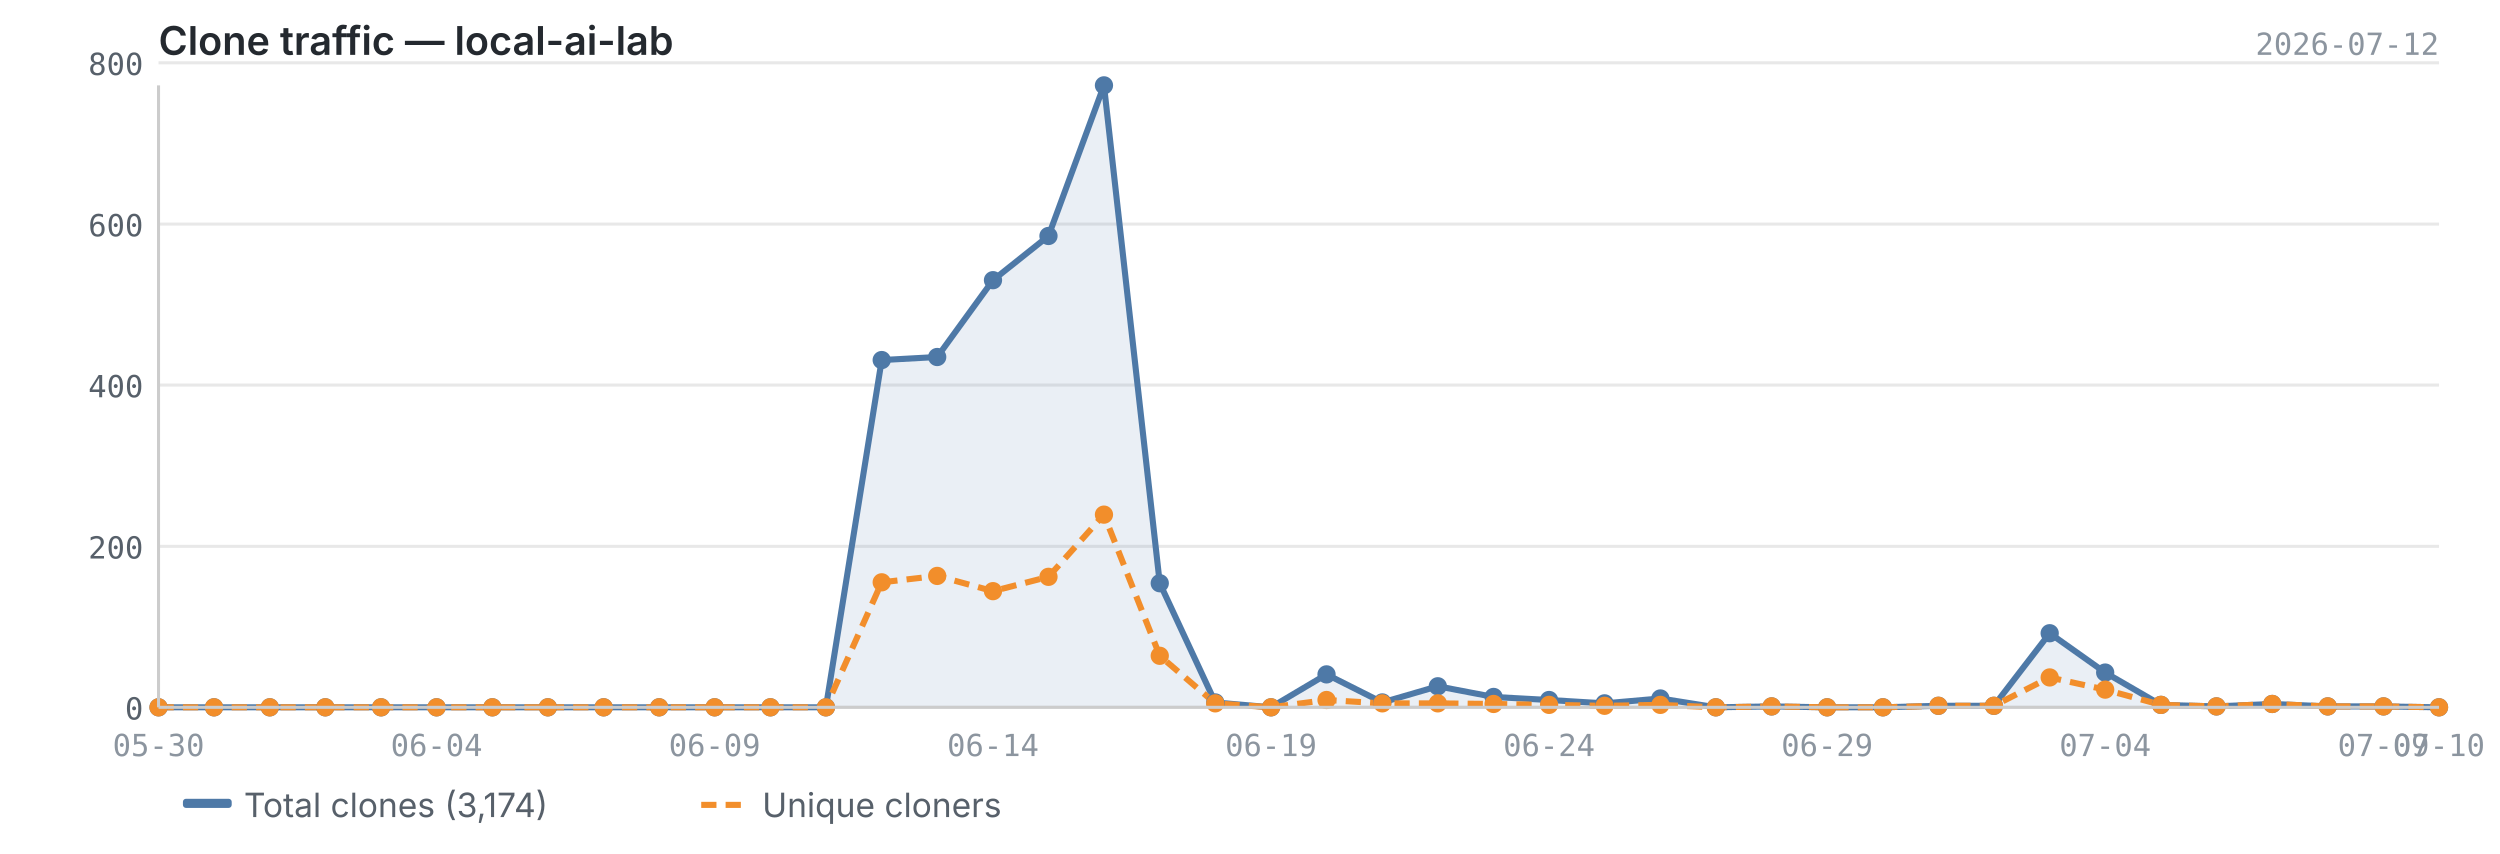
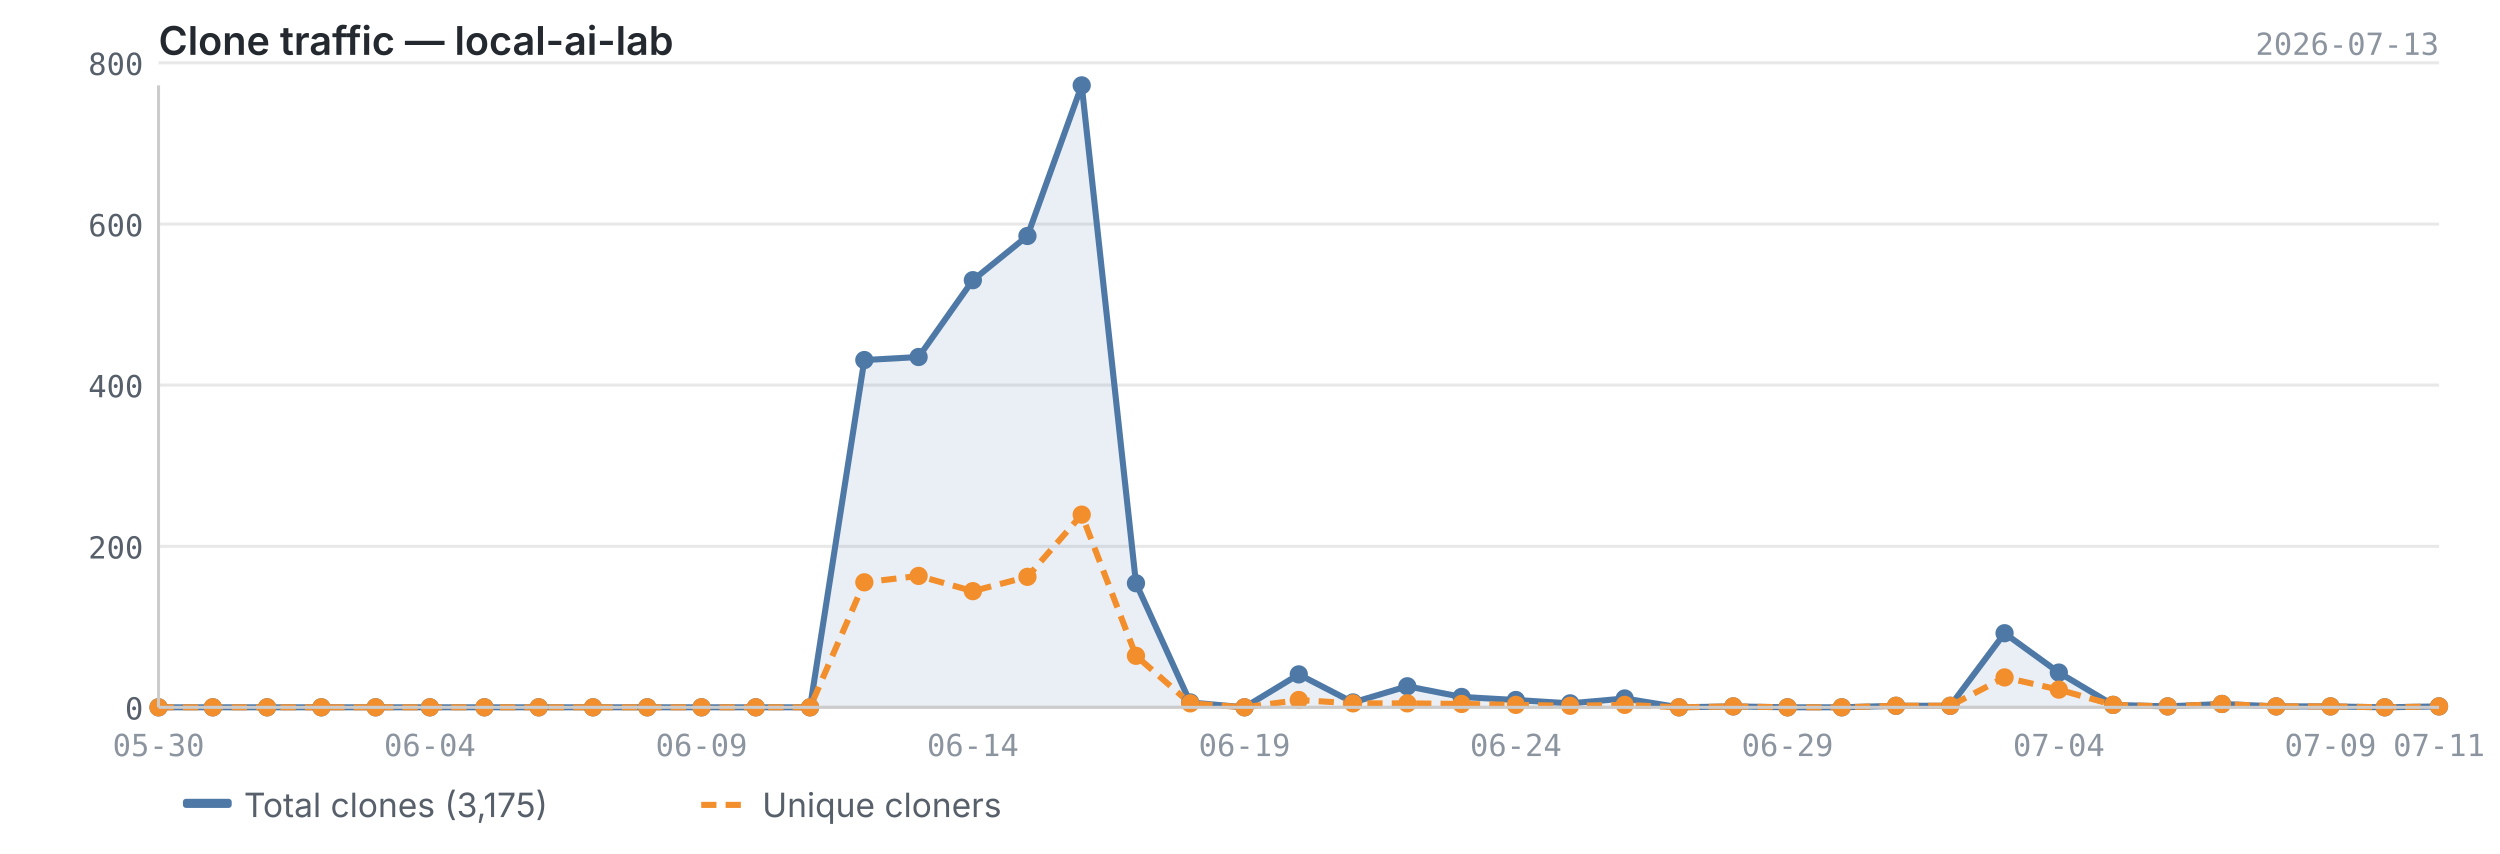
<svg xmlns="http://www.w3.org/2000/svg" viewBox="0 0 820 280" width="820" height="280">
  <text x="52" y="18" font-size="13" font-weight="600" fill="#24292f" font-family="-apple-system, BlinkMacSystemFont, 'Segoe UI', sans-serif">Clone traffic — local-ai-lab</text>
-   <text x="800" y="18" font-size="10" fill="#8c959f" font-family="ui-monospace, SFMono-Regular, 'SF Mono', Menlo, monospace" text-anchor="end">2026-07-12</text>
+   <text x="800" y="18" font-size="10" fill="#8c959f" font-family="ui-monospace, SFMono-Regular, 'SF Mono', Menlo, monospace" text-anchor="end">2026-07-13</text>
  <line x1="52" y1="232.0" x2="800" y2="232.0" stroke="#e8e8e8" stroke-width="1" />
  <line x1="52" y1="179.2" x2="800" y2="179.2" stroke="#e8e8e8" stroke-width="1" />
  <line x1="52" y1="126.3" x2="800" y2="126.3" stroke="#e8e8e8" stroke-width="1" />
  <line x1="52" y1="73.5" x2="800" y2="73.5" stroke="#e8e8e8" stroke-width="1" />
  <line x1="52" y1="20.6" x2="800" y2="20.6" stroke="#e8e8e8" stroke-width="1" />
-   <path d="M52.0,232.0 L52.0,232.0 L70.2,232.0 L88.5,232.0 L106.7,232.0 L125.0,232.0 L143.2,232.0 L161.5,232.0 L179.7,232.0 L198.0,232.0 L216.2,232.0 L234.4,232.0 L252.7,232.0 L270.9,232.0 L289.2,118.1 L307.4,117.1 L325.7,91.9 L343.9,77.4 L362.1,28.0 L380.4,191.3 L398.6,230.4 L416.9,232.0 L435.1,221.2 L453.4,230.4 L471.6,225.1 L489.9,228.6 L508.1,229.6 L526.3,230.7 L544.6,229.1 L562.8,232.0 L581.1,231.7 L599.3,232.0 L617.6,232.0 L635.8,231.5 L654.0,231.5 L672.3,207.7 L690.5,220.6 L708.8,231.2 L727.0,231.7 L745.3,230.9 L763.5,231.7 L781.8,231.7 L800.0,232.0 L800.0,232.0 L52.0,232.0Z" fill="#4e79a7" opacity="0.12" />
-   <polyline points="52.0,232.0 70.2,232.0 88.5,232.0 106.7,232.0 125.0,232.0 143.2,232.0 161.5,232.0 179.7,232.0 198.0,232.0 216.2,232.0 234.4,232.0 252.7,232.0 270.9,232.0 289.2,118.1 307.4,117.1 325.7,91.9 343.9,77.4 362.1,28.0 380.4,191.3 398.6,230.4 416.9,232.0 435.1,221.2 453.4,230.4 471.6,225.1 489.9,228.6 508.1,229.6 526.3,230.7 544.6,229.1 562.8,232.0 581.1,231.7 599.3,232.0 617.6,232.0 635.8,231.5 654.0,231.5 672.3,207.7 690.5,220.6 708.8,231.2 727.0,231.7 745.3,230.9 763.5,231.7 781.8,231.7 800.0,232.0" fill="none" stroke="#4e79a7" stroke-width="2" stroke-linejoin="round" />
-   <polyline points="52.0,232.0 70.2,232.0 88.5,232.0 106.7,232.0 125.0,232.0 143.2,232.0 161.5,232.0 179.7,232.0 198.0,232.0 216.2,232.0 234.4,232.0 252.7,232.0 270.9,232.0 289.2,191.0 307.4,188.9 325.7,193.9 343.9,189.2 362.1,168.8 380.4,215.1 398.6,230.7 416.9,232.0 435.1,229.6 453.4,230.7 471.6,230.7 489.9,230.9 508.1,231.2 526.3,231.5 544.6,231.2 562.8,232.0 581.1,231.7 599.3,232.0 617.6,232.0 635.8,231.5 654.0,231.5 672.3,222.2 690.5,226.2 708.8,231.2 727.0,231.7 745.3,230.9 763.5,231.7 781.8,231.7 800.0,232.0" fill="none" stroke="#f28e2b" stroke-width="2" stroke-linejoin="round" stroke-dasharray="5,3" />
+   <path d="M52.0,232.0 L52.0,232.0 L69.8,232.0 L87.6,232.0 L105.4,232.0 L123.2,232.0 L141.0,232.0 L158.9,232.0 L176.7,232.0 L194.5,232.0 L212.3,232.0 L230.1,232.0 L247.9,232.0 L265.7,232.0 L283.5,118.1 L301.3,117.1 L319.1,91.9 L337.0,77.4 L354.8,28.0 L372.6,191.3 L390.4,230.4 L408.2,232.0 L426.0,221.2 L443.8,230.4 L461.6,225.1 L479.4,228.6 L497.2,229.6 L515.0,230.7 L532.9,229.1 L550.7,232.0 L568.5,231.7 L586.3,232.0 L604.1,232.0 L621.9,231.5 L639.7,231.5 L657.5,207.7 L675.3,220.6 L693.1,231.2 L711.0,231.7 L728.8,230.9 L746.6,231.7 L764.4,231.7 L782.2,232.0 L800.0,231.7 L800.0,232.0 L52.0,232.0Z" fill="#4e79a7" opacity="0.12" />
+   <polyline points="52.0,232.0 69.8,232.0 87.6,232.0 105.4,232.0 123.2,232.0 141.0,232.0 158.9,232.0 176.7,232.0 194.5,232.0 212.3,232.0 230.1,232.0 247.9,232.0 265.7,232.0 283.5,118.1 301.3,117.1 319.1,91.9 337.0,77.4 354.8,28.0 372.6,191.3 390.4,230.4 408.2,232.0 426.0,221.2 443.8,230.4 461.6,225.1 479.4,228.6 497.2,229.6 515.0,230.7 532.9,229.1 550.7,232.0 568.5,231.7 586.3,232.0 604.1,232.0 621.9,231.5 639.7,231.5 657.5,207.7 675.3,220.6 693.1,231.2 711.0,231.7 728.8,230.9 746.6,231.7 764.4,231.7 782.2,232.0 800.0,231.7" fill="none" stroke="#4e79a7" stroke-width="2" stroke-linejoin="round" />
+   <polyline points="52.0,232.0 69.8,232.0 87.6,232.0 105.4,232.0 123.2,232.0 141.0,232.0 158.9,232.0 176.7,232.0 194.5,232.0 212.3,232.0 230.1,232.0 247.9,232.0 265.7,232.0 283.5,191.0 301.3,188.9 319.1,193.9 337.0,189.2 354.8,168.8 372.6,215.1 390.4,230.7 408.2,232.0 426.0,229.6 443.8,230.7 461.6,230.7 479.4,230.9 497.2,231.2 515.0,231.5 532.9,231.2 550.7,232.0 568.5,231.7 586.3,232.0 604.1,232.0 621.9,231.5 639.7,231.5 657.5,222.2 675.3,226.2 693.1,231.2 711.0,231.7 728.8,230.9 746.6,231.7 764.4,231.7 782.2,232.0 800.0,231.7" fill="none" stroke="#f28e2b" stroke-width="2" stroke-linejoin="round" stroke-dasharray="5,3" />
  <circle cx="52.0" cy="232.0" r="3" fill="#4e79a7" />
-   <circle cx="70.2" cy="232.0" r="3" fill="#4e79a7" />
-   <circle cx="88.5" cy="232.0" r="3" fill="#4e79a7" />
-   <circle cx="106.7" cy="232.0" r="3" fill="#4e79a7" />
-   <circle cx="125.0" cy="232.0" r="3" fill="#4e79a7" />
-   <circle cx="143.2" cy="232.0" r="3" fill="#4e79a7" />
-   <circle cx="161.5" cy="232.0" r="3" fill="#4e79a7" />
-   <circle cx="179.7" cy="232.0" r="3" fill="#4e79a7" />
-   <circle cx="198.0" cy="232.0" r="3" fill="#4e79a7" />
-   <circle cx="216.2" cy="232.0" r="3" fill="#4e79a7" />
-   <circle cx="234.4" cy="232.0" r="3" fill="#4e79a7" />
-   <circle cx="252.7" cy="232.0" r="3" fill="#4e79a7" />
-   <circle cx="270.9" cy="232.0" r="3" fill="#4e79a7" />
-   <circle cx="289.2" cy="118.1" r="3" fill="#4e79a7" />
-   <circle cx="307.4" cy="117.1" r="3" fill="#4e79a7" />
-   <circle cx="325.7" cy="91.9" r="3" fill="#4e79a7" />
-   <circle cx="343.9" cy="77.4" r="3" fill="#4e79a7" />
-   <circle cx="362.1" cy="28.0" r="3" fill="#4e79a7" />
-   <circle cx="380.4" cy="191.3" r="3" fill="#4e79a7" />
-   <circle cx="398.6" cy="230.4" r="3" fill="#4e79a7" />
-   <circle cx="416.9" cy="232.0" r="3" fill="#4e79a7" />
-   <circle cx="435.1" cy="221.2" r="3" fill="#4e79a7" />
-   <circle cx="453.4" cy="230.4" r="3" fill="#4e79a7" />
-   <circle cx="471.6" cy="225.1" r="3" fill="#4e79a7" />
-   <circle cx="489.9" cy="228.6" r="3" fill="#4e79a7" />
-   <circle cx="508.1" cy="229.6" r="3" fill="#4e79a7" />
-   <circle cx="526.3" cy="230.7" r="3" fill="#4e79a7" />
-   <circle cx="544.6" cy="229.1" r="3" fill="#4e79a7" />
-   <circle cx="562.8" cy="232.0" r="3" fill="#4e79a7" />
-   <circle cx="581.1" cy="231.7" r="3" fill="#4e79a7" />
-   <circle cx="599.3" cy="232.0" r="3" fill="#4e79a7" />
-   <circle cx="617.6" cy="232.0" r="3" fill="#4e79a7" />
-   <circle cx="635.8" cy="231.5" r="3" fill="#4e79a7" />
-   <circle cx="654.0" cy="231.5" r="3" fill="#4e79a7" />
-   <circle cx="672.3" cy="207.7" r="3" fill="#4e79a7" />
-   <circle cx="690.5" cy="220.6" r="3" fill="#4e79a7" />
-   <circle cx="708.8" cy="231.2" r="3" fill="#4e79a7" />
-   <circle cx="727.0" cy="231.7" r="3" fill="#4e79a7" />
-   <circle cx="745.3" cy="230.9" r="3" fill="#4e79a7" />
-   <circle cx="763.5" cy="231.7" r="3" fill="#4e79a7" />
-   <circle cx="781.8" cy="231.7" r="3" fill="#4e79a7" />
-   <circle cx="800.0" cy="232.0" r="3" fill="#4e79a7" />
+   <circle cx="69.8" cy="232.0" r="3" fill="#4e79a7" />
+   <circle cx="87.6" cy="232.0" r="3" fill="#4e79a7" />
+   <circle cx="105.4" cy="232.0" r="3" fill="#4e79a7" />
+   <circle cx="123.2" cy="232.0" r="3" fill="#4e79a7" />
+   <circle cx="141.0" cy="232.0" r="3" fill="#4e79a7" />
+   <circle cx="158.9" cy="232.0" r="3" fill="#4e79a7" />
+   <circle cx="176.7" cy="232.0" r="3" fill="#4e79a7" />
+   <circle cx="194.5" cy="232.0" r="3" fill="#4e79a7" />
+   <circle cx="212.3" cy="232.0" r="3" fill="#4e79a7" />
+   <circle cx="230.1" cy="232.0" r="3" fill="#4e79a7" />
+   <circle cx="247.9" cy="232.0" r="3" fill="#4e79a7" />
+   <circle cx="265.7" cy="232.0" r="3" fill="#4e79a7" />
+   <circle cx="283.5" cy="118.1" r="3" fill="#4e79a7" />
+   <circle cx="301.3" cy="117.1" r="3" fill="#4e79a7" />
+   <circle cx="319.1" cy="91.9" r="3" fill="#4e79a7" />
+   <circle cx="337.0" cy="77.4" r="3" fill="#4e79a7" />
+   <circle cx="354.8" cy="28.0" r="3" fill="#4e79a7" />
+   <circle cx="372.6" cy="191.3" r="3" fill="#4e79a7" />
+   <circle cx="390.4" cy="230.4" r="3" fill="#4e79a7" />
+   <circle cx="408.2" cy="232.0" r="3" fill="#4e79a7" />
+   <circle cx="426.0" cy="221.2" r="3" fill="#4e79a7" />
+   <circle cx="443.8" cy="230.4" r="3" fill="#4e79a7" />
+   <circle cx="461.6" cy="225.1" r="3" fill="#4e79a7" />
+   <circle cx="479.4" cy="228.6" r="3" fill="#4e79a7" />
+   <circle cx="497.2" cy="229.6" r="3" fill="#4e79a7" />
+   <circle cx="515.0" cy="230.7" r="3" fill="#4e79a7" />
+   <circle cx="532.9" cy="229.1" r="3" fill="#4e79a7" />
+   <circle cx="550.7" cy="232.0" r="3" fill="#4e79a7" />
+   <circle cx="568.5" cy="231.7" r="3" fill="#4e79a7" />
+   <circle cx="586.3" cy="232.0" r="3" fill="#4e79a7" />
+   <circle cx="604.1" cy="232.0" r="3" fill="#4e79a7" />
+   <circle cx="621.9" cy="231.5" r="3" fill="#4e79a7" />
+   <circle cx="639.7" cy="231.5" r="3" fill="#4e79a7" />
+   <circle cx="657.5" cy="207.7" r="3" fill="#4e79a7" />
+   <circle cx="675.3" cy="220.6" r="3" fill="#4e79a7" />
+   <circle cx="693.1" cy="231.2" r="3" fill="#4e79a7" />
+   <circle cx="711.0" cy="231.7" r="3" fill="#4e79a7" />
+   <circle cx="728.8" cy="230.9" r="3" fill="#4e79a7" />
+   <circle cx="746.6" cy="231.7" r="3" fill="#4e79a7" />
+   <circle cx="764.4" cy="231.7" r="3" fill="#4e79a7" />
+   <circle cx="782.2" cy="232.0" r="3" fill="#4e79a7" />
+   <circle cx="800.0" cy="231.7" r="3" fill="#4e79a7" />
  <circle cx="52.0" cy="232.0" r="3" fill="#f28e2b" />
-   <circle cx="70.2" cy="232.0" r="3" fill="#f28e2b" />
-   <circle cx="88.5" cy="232.0" r="3" fill="#f28e2b" />
-   <circle cx="106.7" cy="232.0" r="3" fill="#f28e2b" />
-   <circle cx="125.0" cy="232.0" r="3" fill="#f28e2b" />
-   <circle cx="143.2" cy="232.0" r="3" fill="#f28e2b" />
-   <circle cx="161.5" cy="232.0" r="3" fill="#f28e2b" />
-   <circle cx="179.7" cy="232.0" r="3" fill="#f28e2b" />
-   <circle cx="198.0" cy="232.0" r="3" fill="#f28e2b" />
-   <circle cx="216.2" cy="232.0" r="3" fill="#f28e2b" />
-   <circle cx="234.4" cy="232.0" r="3" fill="#f28e2b" />
-   <circle cx="252.7" cy="232.0" r="3" fill="#f28e2b" />
-   <circle cx="270.9" cy="232.0" r="3" fill="#f28e2b" />
-   <circle cx="289.2" cy="191.0" r="3" fill="#f28e2b" />
-   <circle cx="307.4" cy="188.9" r="3" fill="#f28e2b" />
-   <circle cx="325.7" cy="193.9" r="3" fill="#f28e2b" />
-   <circle cx="343.9" cy="189.2" r="3" fill="#f28e2b" />
-   <circle cx="362.1" cy="168.8" r="3" fill="#f28e2b" />
-   <circle cx="380.4" cy="215.1" r="3" fill="#f28e2b" />
-   <circle cx="398.6" cy="230.7" r="3" fill="#f28e2b" />
-   <circle cx="416.9" cy="232.0" r="3" fill="#f28e2b" />
-   <circle cx="435.1" cy="229.6" r="3" fill="#f28e2b" />
-   <circle cx="453.4" cy="230.7" r="3" fill="#f28e2b" />
-   <circle cx="471.6" cy="230.7" r="3" fill="#f28e2b" />
-   <circle cx="489.9" cy="230.9" r="3" fill="#f28e2b" />
-   <circle cx="508.1" cy="231.2" r="3" fill="#f28e2b" />
-   <circle cx="526.3" cy="231.5" r="3" fill="#f28e2b" />
-   <circle cx="544.6" cy="231.2" r="3" fill="#f28e2b" />
-   <circle cx="562.8" cy="232.0" r="3" fill="#f28e2b" />
-   <circle cx="581.1" cy="231.7" r="3" fill="#f28e2b" />
-   <circle cx="599.3" cy="232.0" r="3" fill="#f28e2b" />
-   <circle cx="617.6" cy="232.0" r="3" fill="#f28e2b" />
-   <circle cx="635.8" cy="231.5" r="3" fill="#f28e2b" />
-   <circle cx="654.0" cy="231.5" r="3" fill="#f28e2b" />
-   <circle cx="672.3" cy="222.2" r="3" fill="#f28e2b" />
-   <circle cx="690.5" cy="226.2" r="3" fill="#f28e2b" />
-   <circle cx="708.8" cy="231.2" r="3" fill="#f28e2b" />
-   <circle cx="727.0" cy="231.7" r="3" fill="#f28e2b" />
-   <circle cx="745.3" cy="230.9" r="3" fill="#f28e2b" />
-   <circle cx="763.5" cy="231.7" r="3" fill="#f28e2b" />
-   <circle cx="781.8" cy="231.7" r="3" fill="#f28e2b" />
-   <circle cx="800.0" cy="232.0" r="3" fill="#f28e2b" />
+   <circle cx="69.8" cy="232.0" r="3" fill="#f28e2b" />
+   <circle cx="87.6" cy="232.0" r="3" fill="#f28e2b" />
+   <circle cx="105.4" cy="232.0" r="3" fill="#f28e2b" />
+   <circle cx="123.2" cy="232.0" r="3" fill="#f28e2b" />
+   <circle cx="141.0" cy="232.0" r="3" fill="#f28e2b" />
+   <circle cx="158.9" cy="232.0" r="3" fill="#f28e2b" />
+   <circle cx="176.7" cy="232.0" r="3" fill="#f28e2b" />
+   <circle cx="194.5" cy="232.0" r="3" fill="#f28e2b" />
+   <circle cx="212.3" cy="232.0" r="3" fill="#f28e2b" />
+   <circle cx="230.1" cy="232.0" r="3" fill="#f28e2b" />
+   <circle cx="247.9" cy="232.0" r="3" fill="#f28e2b" />
+   <circle cx="265.7" cy="232.0" r="3" fill="#f28e2b" />
+   <circle cx="283.5" cy="191.0" r="3" fill="#f28e2b" />
+   <circle cx="301.3" cy="188.9" r="3" fill="#f28e2b" />
+   <circle cx="319.1" cy="193.9" r="3" fill="#f28e2b" />
+   <circle cx="337.0" cy="189.2" r="3" fill="#f28e2b" />
+   <circle cx="354.8" cy="168.8" r="3" fill="#f28e2b" />
+   <circle cx="372.6" cy="215.1" r="3" fill="#f28e2b" />
+   <circle cx="390.4" cy="230.7" r="3" fill="#f28e2b" />
+   <circle cx="408.2" cy="232.0" r="3" fill="#f28e2b" />
+   <circle cx="426.0" cy="229.6" r="3" fill="#f28e2b" />
+   <circle cx="443.8" cy="230.7" r="3" fill="#f28e2b" />
+   <circle cx="461.6" cy="230.7" r="3" fill="#f28e2b" />
+   <circle cx="479.4" cy="230.9" r="3" fill="#f28e2b" />
+   <circle cx="497.2" cy="231.2" r="3" fill="#f28e2b" />
+   <circle cx="515.0" cy="231.5" r="3" fill="#f28e2b" />
+   <circle cx="532.9" cy="231.2" r="3" fill="#f28e2b" />
+   <circle cx="550.7" cy="232.0" r="3" fill="#f28e2b" />
+   <circle cx="568.5" cy="231.7" r="3" fill="#f28e2b" />
+   <circle cx="586.3" cy="232.0" r="3" fill="#f28e2b" />
+   <circle cx="604.1" cy="232.0" r="3" fill="#f28e2b" />
+   <circle cx="621.9" cy="231.5" r="3" fill="#f28e2b" />
+   <circle cx="639.7" cy="231.5" r="3" fill="#f28e2b" />
+   <circle cx="657.5" cy="222.2" r="3" fill="#f28e2b" />
+   <circle cx="675.3" cy="226.2" r="3" fill="#f28e2b" />
+   <circle cx="693.1" cy="231.2" r="3" fill="#f28e2b" />
+   <circle cx="711.0" cy="231.7" r="3" fill="#f28e2b" />
+   <circle cx="728.8" cy="230.9" r="3" fill="#f28e2b" />
+   <circle cx="746.6" cy="231.7" r="3" fill="#f28e2b" />
+   <circle cx="764.4" cy="231.7" r="3" fill="#f28e2b" />
+   <circle cx="782.2" cy="232.0" r="3" fill="#f28e2b" />
+   <circle cx="800.0" cy="231.7" r="3" fill="#f28e2b" />
  <line x1="52" y1="28" x2="52" y2="232" stroke="#cccccc" stroke-width="1" />
  <line x1="52" y1="232" x2="800" y2="232" stroke="#cccccc" stroke-width="1" />
  <text x="47" y="236.0" text-anchor="end" font-size="10" fill="#57606a" font-family="ui-monospace, SFMono-Regular, 'SF Mono', Menlo, monospace">0</text>
  <text x="47" y="183.2" text-anchor="end" font-size="10" fill="#57606a" font-family="ui-monospace, SFMono-Regular, 'SF Mono', Menlo, monospace">200</text>
  <text x="47" y="130.3" text-anchor="end" font-size="10" fill="#57606a" font-family="ui-monospace, SFMono-Regular, 'SF Mono', Menlo, monospace">400</text>
  <text x="47" y="77.5" text-anchor="end" font-size="10" fill="#57606a" font-family="ui-monospace, SFMono-Regular, 'SF Mono', Menlo, monospace">600</text>
  <text x="47" y="24.6" text-anchor="end" font-size="10" fill="#57606a" font-family="ui-monospace, SFMono-Regular, 'SF Mono', Menlo, monospace">800</text>
  <text x="52.0" y="248" text-anchor="middle" font-size="10" fill="#8c959f" font-family="ui-monospace, SFMono-Regular, 'SF Mono', Menlo, monospace">05-30</text>
-   <text x="690.5" y="248" text-anchor="middle" font-size="10" fill="#8c959f" font-family="ui-monospace, SFMono-Regular, 'SF Mono', Menlo, monospace">07-04</text>
-   <text x="143.2" y="248" text-anchor="middle" font-size="10" fill="#8c959f" font-family="ui-monospace, SFMono-Regular, 'SF Mono', Menlo, monospace">06-04</text>
-   <text x="781.8" y="248" text-anchor="middle" font-size="10" fill="#8c959f" font-family="ui-monospace, SFMono-Regular, 'SF Mono', Menlo, monospace">07-09</text>
-   <text x="800.0" y="248" text-anchor="middle" font-size="10" fill="#8c959f" font-family="ui-monospace, SFMono-Regular, 'SF Mono', Menlo, monospace">07-10</text>
-   <text x="234.4" y="248" text-anchor="middle" font-size="10" fill="#8c959f" font-family="ui-monospace, SFMono-Regular, 'SF Mono', Menlo, monospace">06-09</text>
-   <text x="325.7" y="248" text-anchor="middle" font-size="10" fill="#8c959f" font-family="ui-monospace, SFMono-Regular, 'SF Mono', Menlo, monospace">06-14</text>
-   <text x="416.9" y="248" text-anchor="middle" font-size="10" fill="#8c959f" font-family="ui-monospace, SFMono-Regular, 'SF Mono', Menlo, monospace">06-19</text>
-   <text x="508.1" y="248" text-anchor="middle" font-size="10" fill="#8c959f" font-family="ui-monospace, SFMono-Regular, 'SF Mono', Menlo, monospace">06-24</text>
-   <text x="599.3" y="248" text-anchor="middle" font-size="10" fill="#8c959f" font-family="ui-monospace, SFMono-Regular, 'SF Mono', Menlo, monospace">06-29</text>
+   <text x="675.3" y="248" text-anchor="middle" font-size="10" fill="#8c959f" font-family="ui-monospace, SFMono-Regular, 'SF Mono', Menlo, monospace">07-04</text>
+   <text x="141.0" y="248" text-anchor="middle" font-size="10" fill="#8c959f" font-family="ui-monospace, SFMono-Regular, 'SF Mono', Menlo, monospace">06-04</text>
+   <text x="764.4" y="248" text-anchor="middle" font-size="10" fill="#8c959f" font-family="ui-monospace, SFMono-Regular, 'SF Mono', Menlo, monospace">07-09</text>
+   <text x="230.1" y="248" text-anchor="middle" font-size="10" fill="#8c959f" font-family="ui-monospace, SFMono-Regular, 'SF Mono', Menlo, monospace">06-09</text>
+   <text x="800.0" y="248" text-anchor="middle" font-size="10" fill="#8c959f" font-family="ui-monospace, SFMono-Regular, 'SF Mono', Menlo, monospace">07-11</text>
+   <text x="319.1" y="248" text-anchor="middle" font-size="10" fill="#8c959f" font-family="ui-monospace, SFMono-Regular, 'SF Mono', Menlo, monospace">06-14</text>
+   <text x="408.2" y="248" text-anchor="middle" font-size="10" fill="#8c959f" font-family="ui-monospace, SFMono-Regular, 'SF Mono', Menlo, monospace">06-19</text>
+   <text x="497.2" y="248" text-anchor="middle" font-size="10" fill="#8c959f" font-family="ui-monospace, SFMono-Regular, 'SF Mono', Menlo, monospace">06-24</text>
+   <text x="586.3" y="248" text-anchor="middle" font-size="10" fill="#8c959f" font-family="ui-monospace, SFMono-Regular, 'SF Mono', Menlo, monospace">06-29</text>
  <rect x="60" y="262" width="16" height="3" fill="#4e79a7" rx="1" />
-   <text x="80" y="268" font-size="11" fill="#57606a" font-family="-apple-system, BlinkMacSystemFont, 'Segoe UI', sans-serif">Total clones (3,174)</text>
+   <text x="80" y="268" font-size="11" fill="#57606a" font-family="-apple-system, BlinkMacSystemFont, 'Segoe UI', sans-serif">Total clones (3,175)</text>
  <line x1="230" y1="264" x2="246" y2="264" stroke="#f28e2b" stroke-width="2" stroke-dasharray="5,3" />
  <text x="250" y="268" font-size="11" fill="#57606a" font-family="-apple-system, BlinkMacSystemFont, 'Segoe UI', sans-serif">Unique cloners</text>
</svg>
